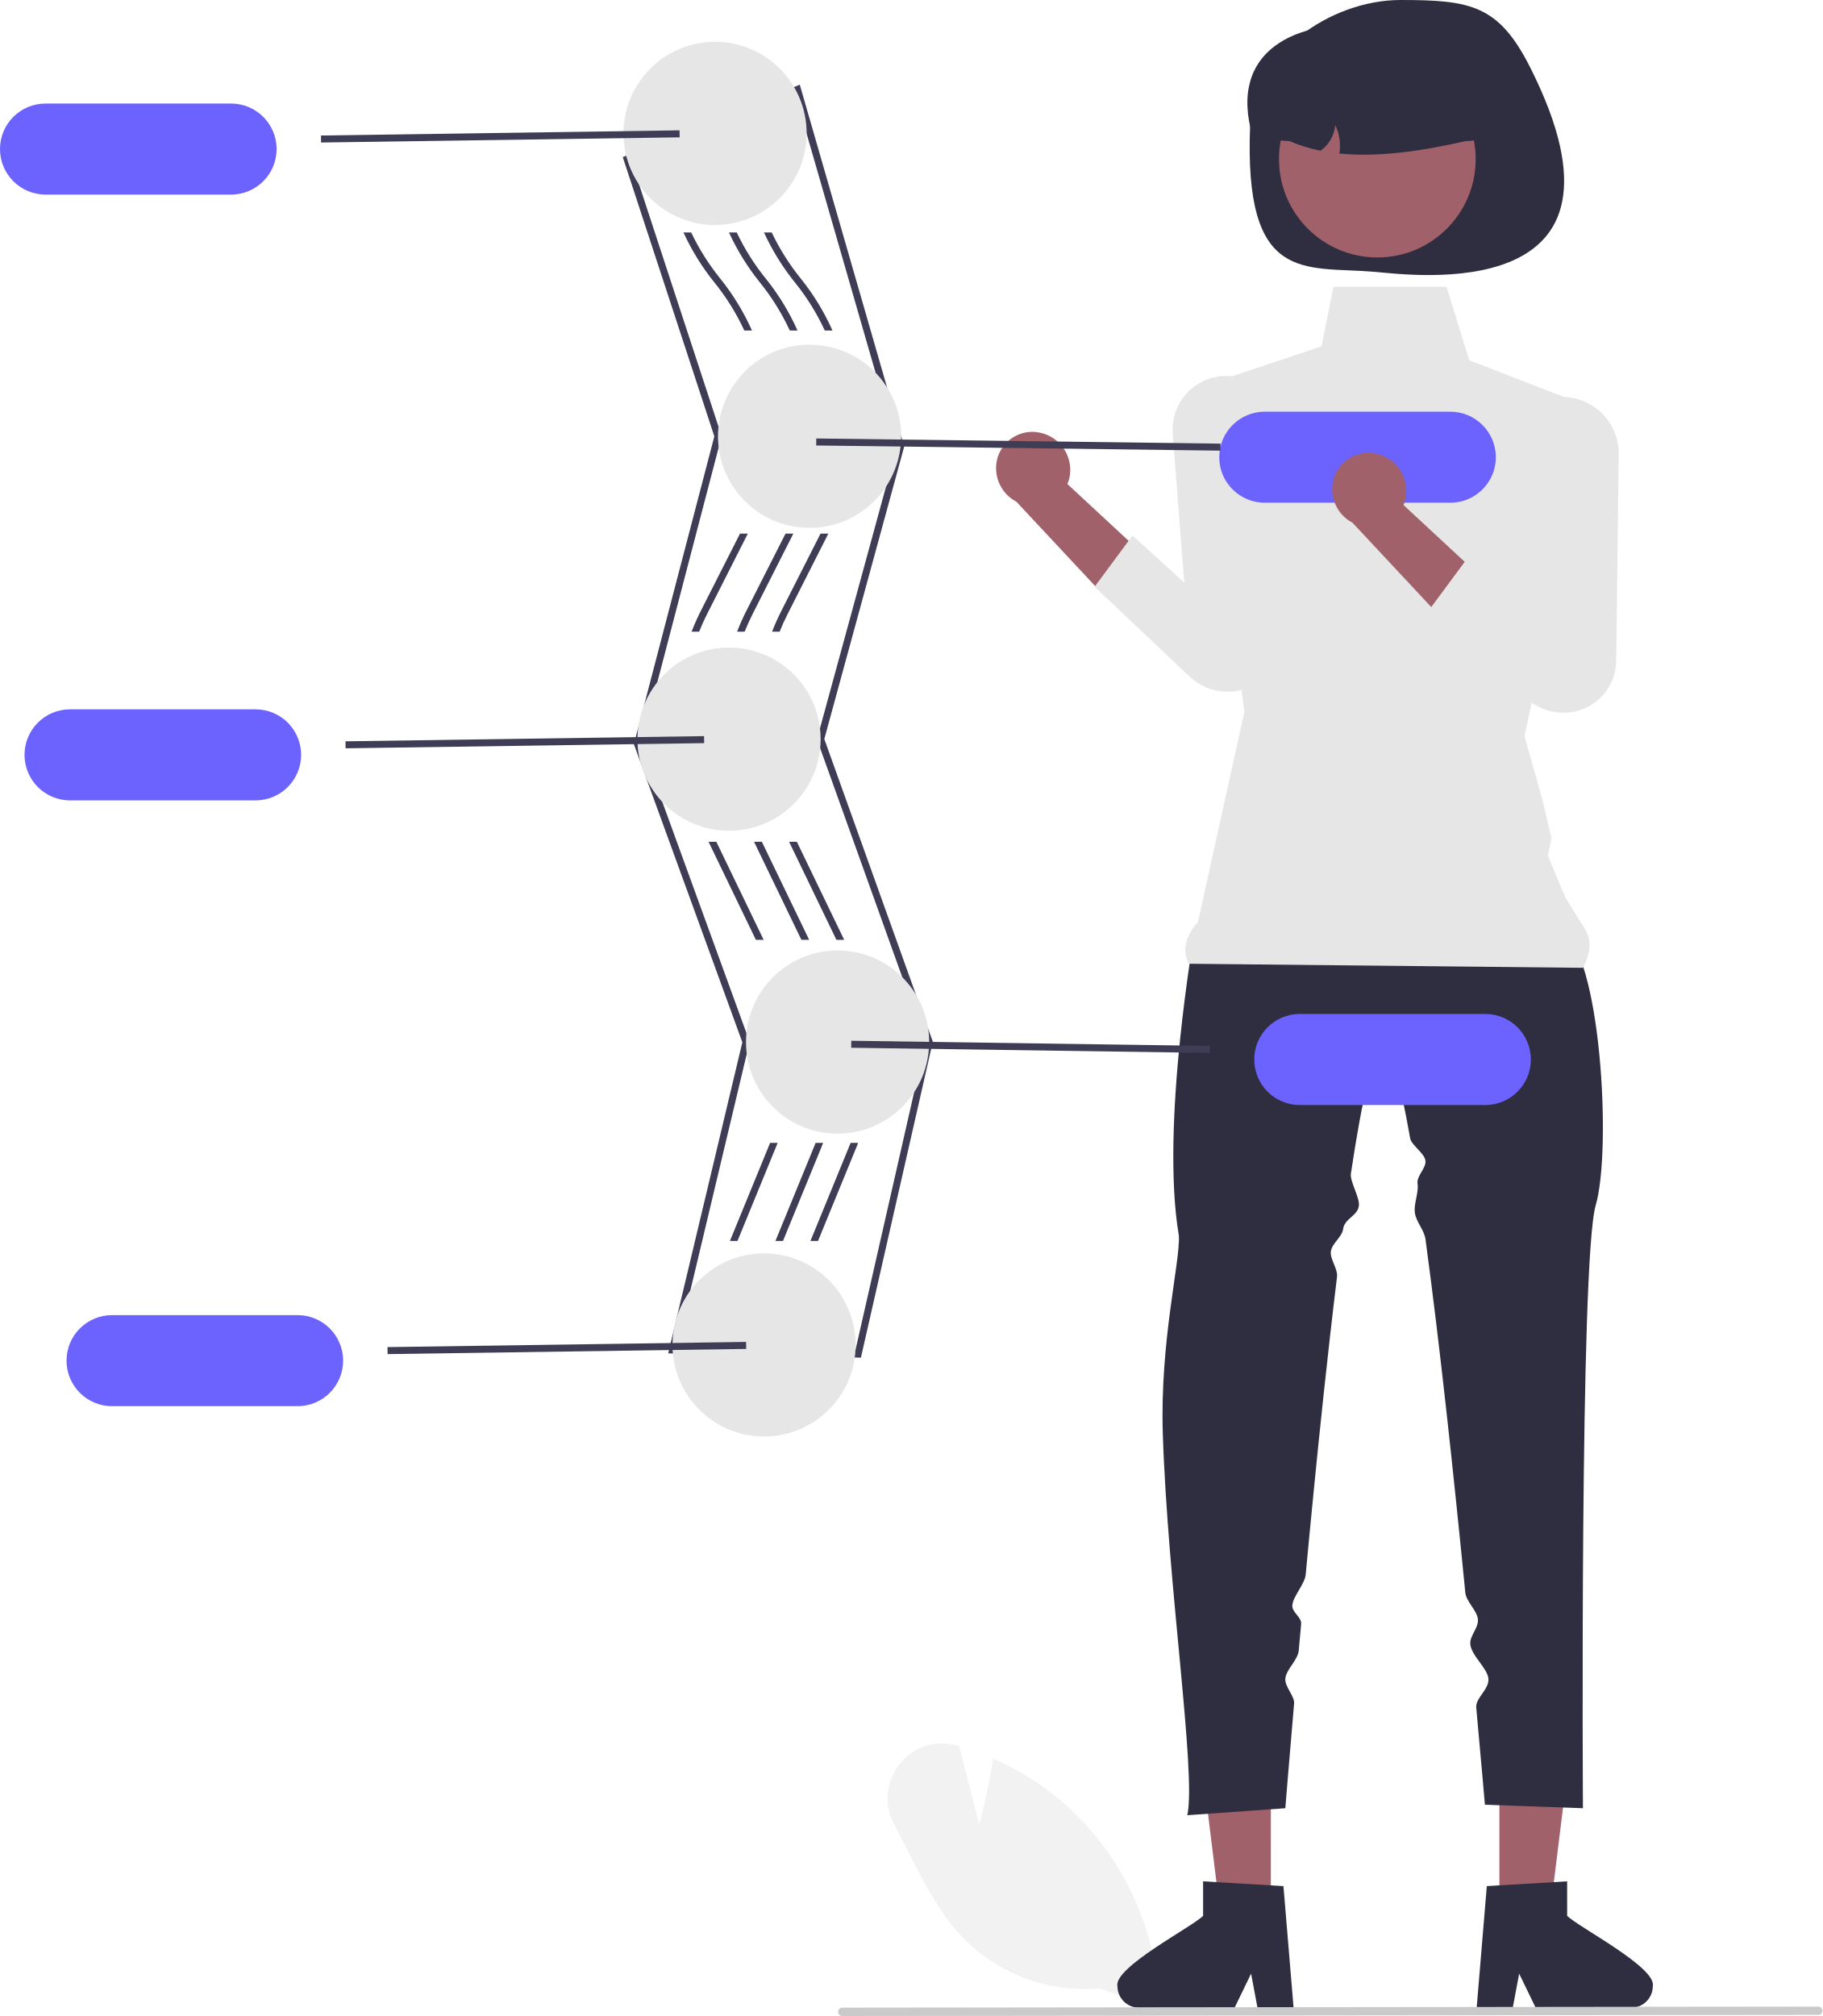
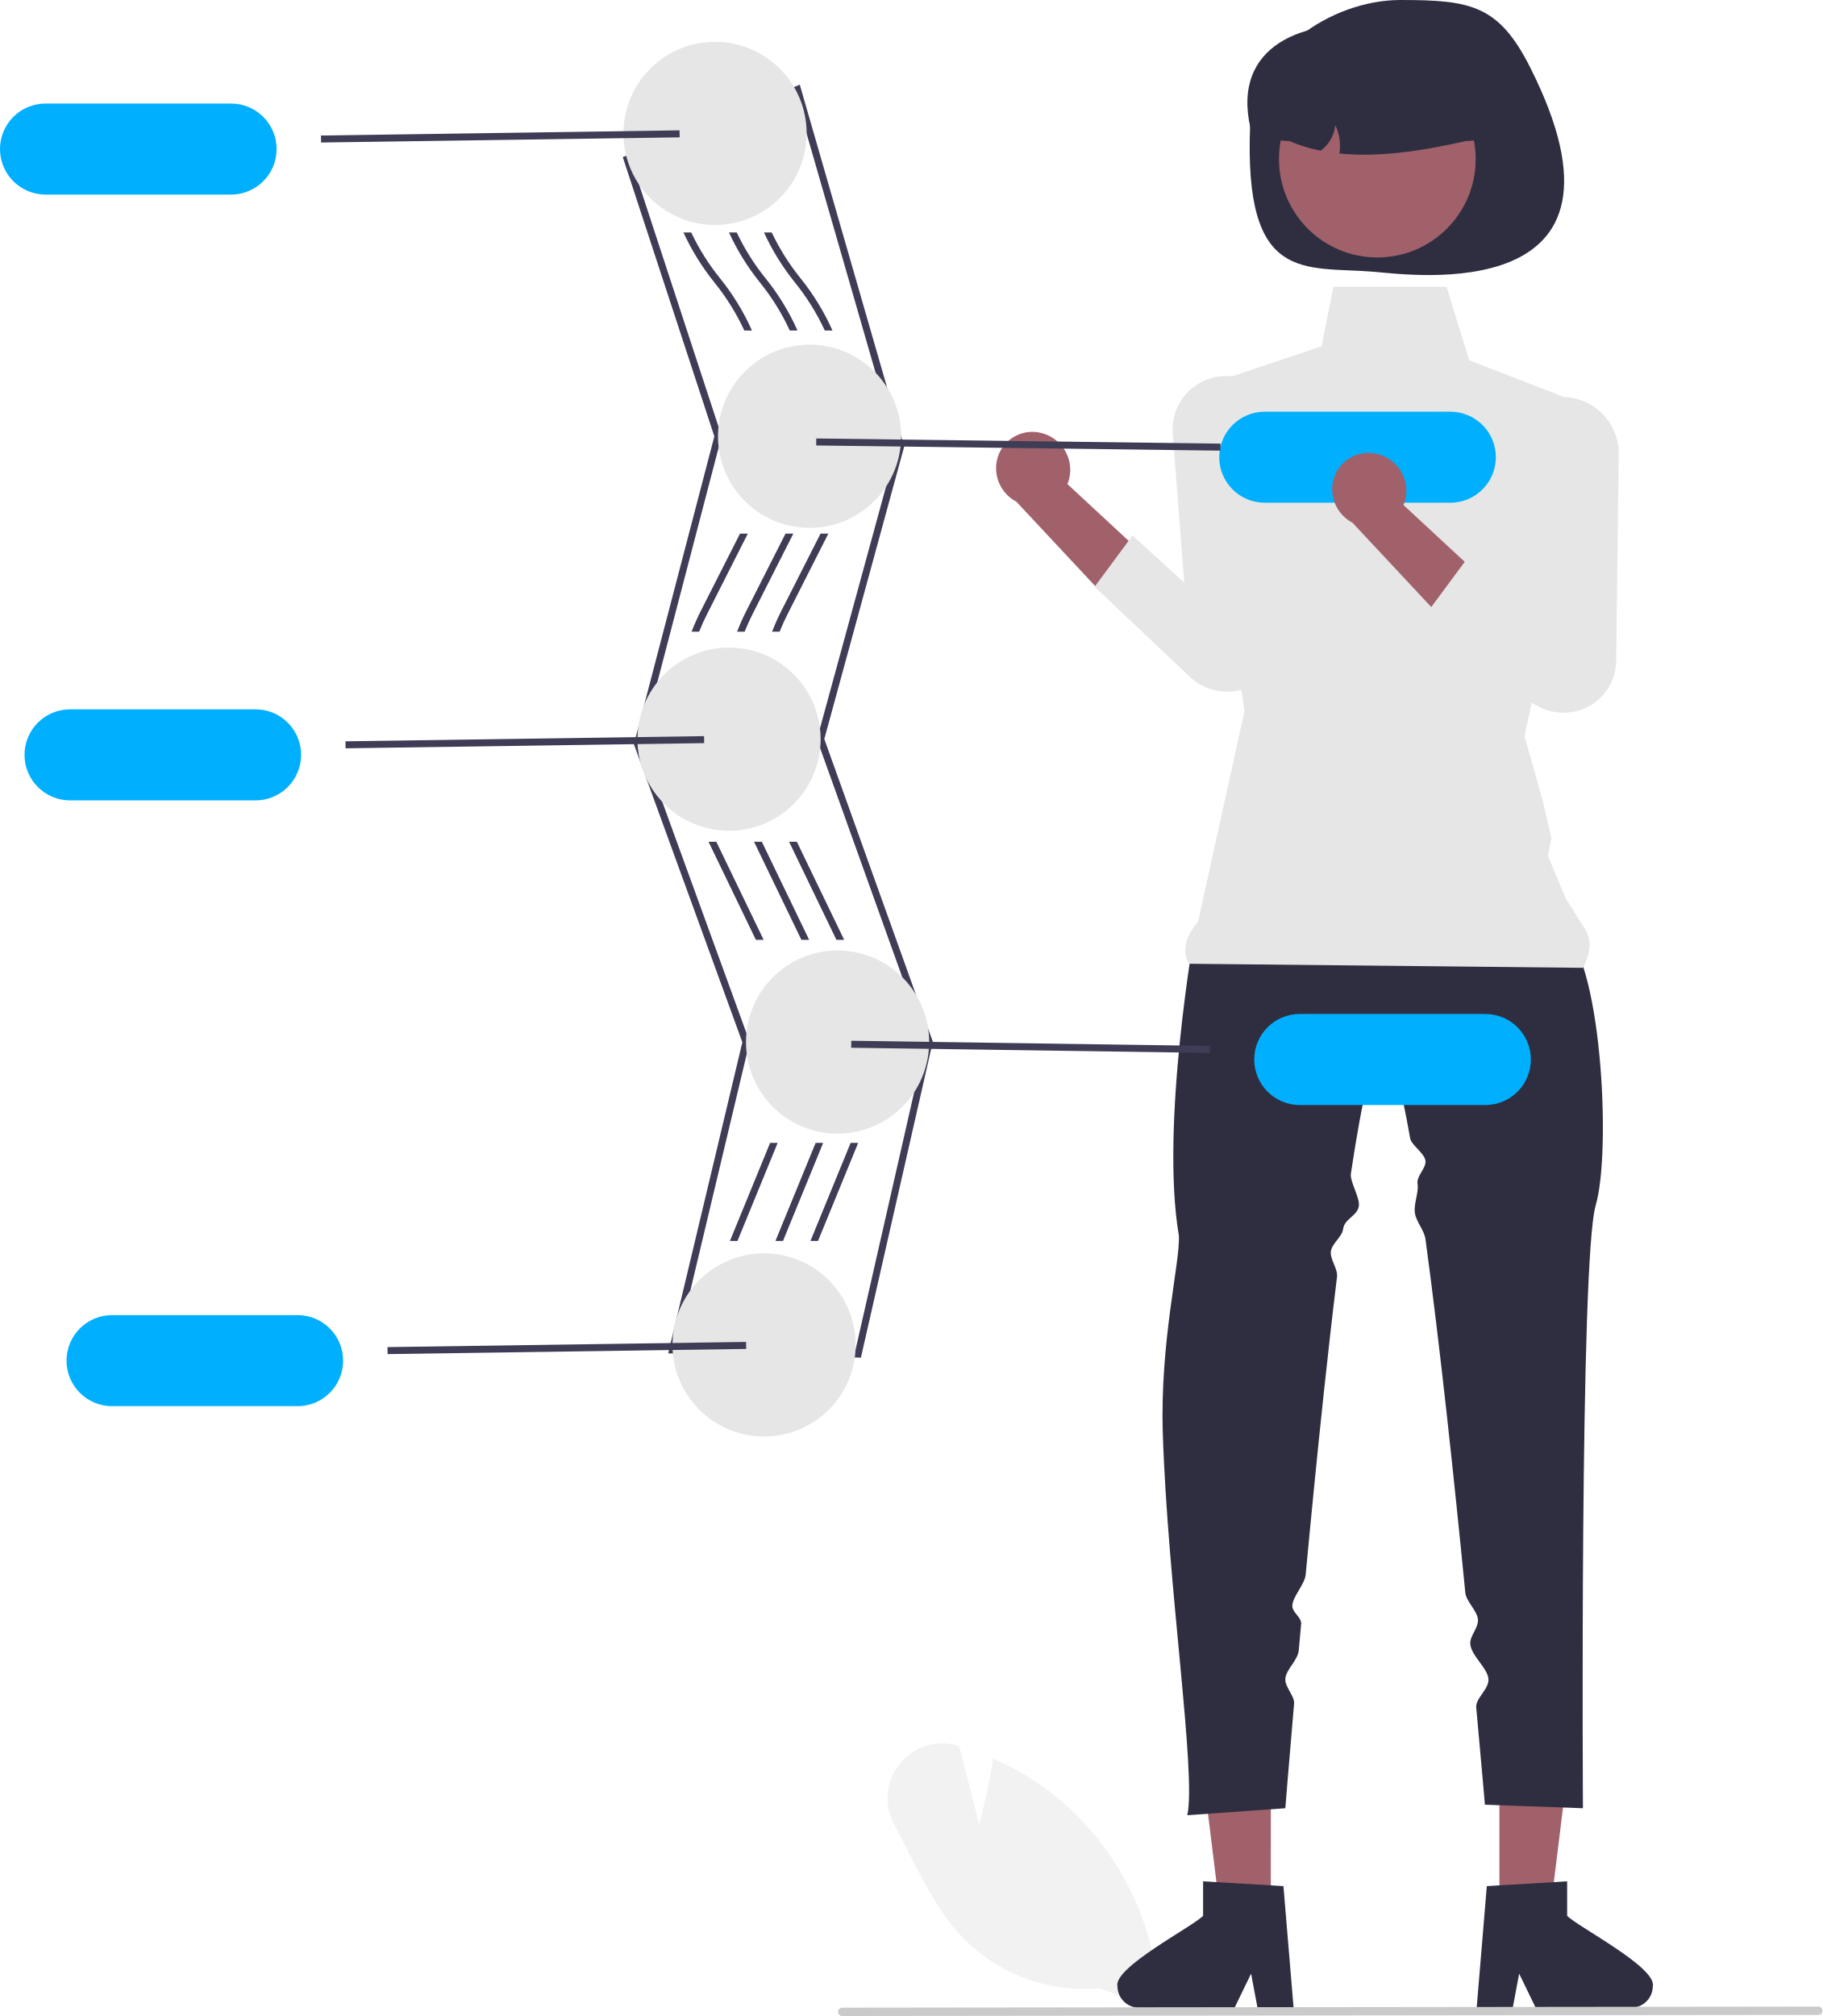
<svg xmlns="http://www.w3.org/2000/svg" data-name="Layer 1" width="520.52" height="575.724" viewBox="0 0 520.52 575.724">
  <path d="M637.266,285.816a10.855,10.855,0,0,1,7.89,12.922,10.413,10.413,0,0,1-.545,1.633l27.767,25.751L653.523,330.554l-23.477-25.133a10.825,10.825,0,0,1-5.535-12.001,10.359,10.359,0,0,1,12.48-7.674Q637.129,285.779,637.266,285.816Z" transform="translate(-339.7398 -162.1381)" fill="#a0616a" />
  <path d="M663.213,315.067l-10.828,14.638,27.132,25.651a15.619,15.619,0,0,0,14.735,3.801h0a14.966,14.966,0,0,0,11.103-14.157l.718-59.045a16.136,16.136,0,0,0-14.947-16.4h0a15.303,15.303,0,0,0-16.43,14.086q-.018.237-.029.475a15.699,15.699,0,0,0,.009,1.691l3.299,42.707Z" transform="translate(-339.7398 -162.1381)" fill="#e6e6e6" />
  <path d="M585.634,549.852l-55.043-1.222,21.177-88.844L520.793,374.676l.079-.302L543.768,286.759l-26.154-79.756,50.559-20.686,29.816,103.383-.074.271L575.178,373.187l30.992,86.428-.065.284Zm-52.524-3.167,50.936,1.132,20.044-88.077-31.008-86.472,22.83-83.553L566.868,189.011l-46.773,19.137,25.758,78.547-.075.285-22.891,87.599,30.966,85.089-.07.291Z" transform="translate(-339.7398 -162.1381)" fill="#3f3d56" />
  <path d="M653.822,729.964a48.675,48.675,0,0,1-39.259-14.645c-6.591-6.949-11.113-15.892-15.487-24.542-1.273-2.517-2.589-5.12-3.928-7.614a15.534,15.534,0,0,1,1.612-17.332,15.272,15.272,0,0,1,16.303-5.209l.638.184,5.744,22.414c.857-3.343,2.696-10.876,3.858-18.256l.098-.618.572.255a78.133,78.133,0,0,1,16.786,10.115,80.529,80.529,0,0,1,30.112,60.643l.015.697Z" transform="translate(-339.7398 -162.1381)" fill="#f2f2f2" />
  <path d="M570.13,200.227a26.132,26.132,0,0,1-12.48,22.28,19.169,19.169,0,0,1-1.77,1,25.78,25.78,0,0,1-6.9,2.4q-1.005.195-2.04.3a24.174,24.174,0,0,1-2.97.18,25.935,25.935,0,0,1-8.36-1.37v-.01a21.238,21.238,0,0,1-2.54-1,26.13,26.13,0,0,1-15.23-22.42c-.02-.45-.03-.91-.03-1.36,0-.21,0-.43.01-.64a26.159,26.159,0,0,1,52.31.64Z" transform="translate(-339.7398 -162.1381)" fill="#e6e6e6" />
  <path d="M597.13,286.727c0,.33-.01.65-.03.98a19.033,19.033,0,0,1-.15,2,26.194,26.194,0,0,1-19.47,22.36c-.8.2-1.6.37-2.42.5a26.247,26.247,0,0,1-4.09.32,25.627,25.627,0,0,1-3.74-.27c-.68-.09-1.36-.22-2.02-.37a25.762,25.762,0,0,1-9.14-4.02c-.57-.39-1.13-.81-1.66-1.25a26.148,26.148,0,0,1,1.29-41.48v-.01a20.118,20.118,0,0,1,1.74-1.15,25.779,25.779,0,0,1,9.69-3.49c.68-.1,1.37-.17,2.06-.21.59-.05,1.18-.07,1.78-.07a26.048,26.048,0,0,1,6.35.78,23.391,23.391,0,0,1,2.38.72A26.137,26.137,0,0,1,597.13,286.727Z" transform="translate(-339.7398 -162.1381)" fill="#e6e6e6" />
  <path d="M574.13,373.227a26.13,26.13,0,0,1-10.72,21.1,18.974,18.974,0,0,1-1.68,1.13,25.25,25.25,0,0,1-6.42,2.87q-.975.3-1.98.51a26.451,26.451,0,0,1-10.78-.01,23.876,23.876,0,0,1-2.55-.68,26.181,26.181,0,0,1-18.16-23.52c-.02-.47-.03-.93-.03-1.4,0-.2,0-.4.01-.6a26.122,26.122,0,0,1,12.86-21.93,22.079,22.079,0,0,1,2.41-1.26,26.023,26.023,0,0,1,10.88-2.37c.24,0,.48,0,.72.02a20.157,20.157,0,0,1,2.06.13,25.488,25.488,0,0,1,7.35,1.89c.63.26,1.24.54,1.84.86A26.131,26.131,0,0,1,574.13,373.227Z" transform="translate(-339.7398 -162.1381)" fill="#e6e6e6" />
  <path d="M605.13,459.677v.05q0,.99-.09,1.95a26.132,26.132,0,0,1-18.91,23.2v.01a22.206,22.206,0,0,1-2.28.54,26.127,26.127,0,0,1-4.88.46,24.617,24.617,0,0,1-3.11-.19c-.67-.07-1.34-.18-2-.31a25.91,25.91,0,0,1-9.68-4.08,21.401,21.401,0,0,1-1.72-1.29,26.151,26.151,0,0,1-2.02-38.75v-.01c.51-.51,1.04-1,1.59-1.46a25.815,25.815,0,0,1,8.71-4.9c.64-.22,1.28-.41,1.94-.57a26.045,26.045,0,0,1,6.29-.76q.57,0,1.14.03c.78.03,1.56.1,2.32.2v.01h.01A26.13,26.13,0,0,1,605.13,459.677Z" transform="translate(-339.7398 -162.1381)" fill="#e6e6e6" />
  <path d="M584.13,546.227a26.16,26.16,0,0,1-52.28,1.43c-.03-.48-.04-.95-.04-1.43,0-.19,0-.38.01-.57a26.124,26.124,0,0,1,13.64-22.41,23.41,23.41,0,0,1,2.68-1.26,25.896,25.896,0,0,1,9.83-1.92q.885,0,1.77.06c.7.05,1.39.12,2.07.22a25.44,25.44,0,0,1,6.99,2.07q.915.405,1.8.9A26.13,26.13,0,0,1,584.13,546.227Z" transform="translate(-339.7398 -162.1381)" fill="#e6e6e6" />
  <path d="M776.86,181.527c34.543,68.685-34.176,59.099-44.579,58.232-20.039-1.67-37.344,3.734-35.477-42.012.82-20.092,22.837-35.609,42.946-35.609S767.825,163.562,776.86,181.527Z" transform="translate(-339.7398 -162.1381)" fill="#2f2e41" />
  <polygon points="428.263 545.794 442.779 545.793 449.685 489.801 428.26 489.802 428.263 545.794" fill="#a0616a" />
  <path d="M787.349,709.239v-9.841l-3.816.233-15.535.92-3.595.221-2.749,32.96-.147,1.767h10.307l.331-1.755,1.497-7.976,3.865,7.976.847,1.755H805.682a6.175,6.175,0,0,0,6.135-6.148C812.971,723.964,790.245,712.319,787.349,709.239Z" transform="translate(-339.7398 -162.1381)" fill="#2f2e41" />
  <polygon points="362.977 545.794 348.461 545.793 341.555 489.801 362.98 489.802 362.977 545.794" fill="#a0616a" />
  <path d="M683.37,709.239v-9.841l3.816.233,15.535.92,3.595.221,2.749,32.96.147,1.767H698.905l-.331-1.755-1.497-7.976-3.865,7.976-.847,1.755H665.038a6.175,6.175,0,0,1-6.135-6.148C657.749,723.964,680.474,712.319,683.37,709.239Z" transform="translate(-339.7398 -162.1381)" fill="#2f2e41" />
  <path d="M681.058,427.625s-9.985,55.897-4.609,87.388c.41,7.514-5.436,30.09-4.59,56.514,1.391,43.434,9.599,96.937,7,109l28-2s.932-11.796,2.498-29.888c.187-2.164-2.703-4.777-2.498-7.112.239-2.724,3.576-5.198,3.838-8.127q.325-3.638.672-7.463c.184-2.027-2.702-3.315-2.509-5.41.238-2.595,3.557-6.013,3.808-8.696,1.525-16.315,3.271-34.119,5.139-51.584,1.227-11.474,2.507-22.802,3.811-33.464.283-2.313-2.043-5.011-1.758-7.256.291-2.295,3.194-4.133,3.486-6.346.412-3.11,4.101-3.733,4.514-6.654.331-2.343-2.614-7.02-2.282-9.223,3.242-21.558,6.461-36.03,9.247-35.826,2.299.168,4.941,10.136,7.676,25.707.345,1.964,4.012,4.208,4.359,6.342.361,2.215-2.598,4.327-2.236,6.707.385,2.531-1.149,5.598-.764,8.293.372,2.604,2.665,4.832,3.036,7.568,4.175,30.75,8.254,69.215,11.365,100.884.243,2.477,3.367,5.16,3.598,7.548.245,2.527-2.404,4.753-2.174,7.163.314,3.29,4.89,6.801,5.174,9.837.281,3.005-3.728,5.537-3.478,8.252,1.554,16.872,2.478,27.748,2.478,27.748l28,1s-.964-156.429,3.645-172.174,1.536-72.43-9.985-78.728S681.058,427.625,681.058,427.625Z" transform="translate(-339.7398 -162.1381)" fill="#2f2e41" />
  <path d="M720.594,244.041l-3.402,17.008L682.86,272.527l12.301,92.837-13.243,60.024c-3.416,3.957-4.721,7.943-2.642,11.976l112.584,1.163c2.12-4.05,2.846-8.039,0-12l-5-8-5-12,1-5-2.529-10.872-1.923-6.805-3.246-11.487,20.193-93.403-35.984-13.943-6.461-20.976Z" transform="translate(-339.7398 -162.1381)" fill="#e6e6e6" />
  <circle cx="393.394" cy="45.437" r="28.089" fill="#a0616a" />
  <path d="M769.625,196.813c-3.37,3.333-6.087,5.602-11.203,5.602-12.94,2.959-25.254,4.668-36.13,3.566a13.458,13.458,0,0,0-1.167-8.076,10.219,10.219,0,0,1-4.201,7.273,43.415,43.415,0,0,1-8.916-2.763,18.597,18.597,0,0,1-11.101-3.66c-5.48-23.639,15.255-31.733,36.775-29.016a40.981,40.981,0,0,1,7.628-.728C757.348,169.011,767.72,179.038,769.625,196.813Z" transform="translate(-339.7398 -162.1381)" fill="#2f2e41" />
  <path d="M566.33,314.527c-.07.16-.15.31-.23.46l-11.37,22.45c-.84,1.67-1.61,3.36-2.31,5.09h-2.15a62.694,62.694,0,0,1,2.67-6l11.16-22Z" transform="translate(-339.7398 -162.1381)" fill="#3f3d56" />
  <path d="M567.52,256.527h-2.2a65.629,65.629,0,0,0-8.49-13.67,67.945,67.945,0,0,1-8.88-14.33h2.22a65.384,65.384,0,0,0,8.22,13.08A67.31,67.31,0,0,1,567.52,256.527Z" transform="translate(-339.7398 -162.1381)" fill="#3f3d56" />
  <polygon points="231.11 268.389 228.89 268.389 215.37 240.389 217.6 240.389 231.11 268.389" fill="#3f3d56" />
  <path d="M572.69,488.527h2.15c-.15.39-.3.77-.46,1.16l-11,26.84h-2.16l11.31-27.6C572.58,488.797,572.64,488.657,572.69,488.527Z" transform="translate(-339.7398 -162.1381)" fill="#3f3d56" />
  <path d="M582.69,488.527h2.15c-.15.39-.3.77-.46,1.16l-11,26.84h-2.16l11.31-27.6C582.58,488.797,582.64,488.657,582.69,488.527Z" transform="translate(-339.7398 -162.1381)" fill="#3f3d56" />
  <path d="M576.33,314.527c-.08.15-.15.31-.23.46l-11.37,22.45q-1.275,2.505-2.31,5.09h-2.16a65.366,65.366,0,0,1,2.68-6l11.16-22Z" transform="translate(-339.7398 -162.1381)" fill="#3f3d56" />
  <path d="M577.51,256.527h-2.19a65.89,65.89,0,0,0-8.49-13.67,67.945,67.945,0,0,1-8.88-14.33h2.21a66.347,66.347,0,0,0,8.23,13.08A67.269,67.269,0,0,1,577.51,256.527Z" transform="translate(-339.7398 -162.1381)" fill="#3f3d56" />
  <polygon points="241.11 268.389 238.89 268.389 225.38 240.389 227.6 240.389 241.11 268.389" fill="#3f3d56" />
  <path d="M559.69,488.527h2.15c-.15.39-.3.77-.46,1.16l-11,26.84h-2.16l11.31-27.6C559.58,488.797,559.64,488.657,559.69,488.527Z" transform="translate(-339.7398 -162.1381)" fill="#3f3d56" />
  <path d="M553.33,314.527c-.08.16-.15.31-.23.46l-11.37,22.45q-1.275,2.505-2.3,5.09h-2.16a65.293,65.293,0,0,1,2.67-6l11.16-22Z" transform="translate(-339.7398 -162.1381)" fill="#3f3d56" />
  <path d="M554.52,256.527h-2.19a65.673,65.673,0,0,0-8.5-13.67,68.198,68.198,0,0,1-8.88-14.33h2.21a66.175,66.175,0,0,0,8.23,13.08A67.769,67.769,0,0,1,554.52,256.527Z" transform="translate(-339.7398 -162.1381)" fill="#3f3d56" />
  <polygon points="204.6 240.389 218.11 268.389 215.89 268.389 202.37 240.389 204.6 240.389" fill="#3f3d56" />
-   <path d="M405.74,191.707h-53a13,13,0,1,0,0,26h53a13,13,0,0,0,0-26Z" transform="translate(-339.7398 -162.1381)" fill="#6c63ff" />
+   <path d="M405.74,191.707h-53a13,13,0,1,0,0,26h53a13,13,0,0,0,0-26Z" transform="translate(-339.7398 -162.1381)" fill="#00b0ff" />
  <rect x="431.424" y="200.095" width="102.43" height="2" transform="matrix(0.9999, -0.01444, 0.01444, 0.9999, -342.5941, -155.1459)" fill="#3f3d56" />
-   <path d="M424.74,537.707h-53a13,13,0,1,0,0,26h53a13,13,0,0,0,0-26Z" transform="translate(-339.7398 -162.1381)" fill="#6c63ff" />
+   <path d="M424.74,537.707h-53a13,13,0,1,0,0,26h53a13,13,0,0,0,0-26Z" transform="translate(-339.7398 -162.1381)" fill="#00b0ff" />
  <rect x="450.424" y="546.095" width="102.43" height="2" transform="matrix(0.9999, -0.01444, 0.01444, 0.9999, -347.5897, -154.8354)" fill="#3f3d56" />
-   <path d="M412.74,364.707h-53a13,13,0,1,0,0,26h53a13,13,0,0,0,0-26Z" transform="translate(-339.7398 -162.1381)" fill="#6c63ff" />
+   <path d="M412.74,364.707h-53a13,13,0,1,0,0,26h53a13,13,0,0,0,0-26Z" transform="translate(-339.7398 -162.1381)" fill="#00b0ff" />
  <rect x="438.424" y="373.095" width="102.43" height="2" transform="matrix(0.9999, -0.01444, 0.01444, 0.9999, -345.0922, -155.0268)" fill="#3f3d56" />
-   <path d="M753.98,279.707h-53a13,13,0,0,0,0,26h53a13,13,0,0,0,0-26Z" transform="translate(-339.7398 -162.1381)" fill="#6c63ff" />
+   <path d="M753.98,279.707h-53a13,13,0,0,0,0,26h53a13,13,0,0,0,0-26Z" transform="translate(-339.7398 -162.1381)" fill="#00b0ff" />
  <polygon points="348.585 128.696 233.117 127.217 233.146 125.217 348.614 126.696 348.585 128.696" fill="#3f3d56" />
-   <path d="M763.98,451.707h-53a13,13,0,0,0,0,26h53a13,13,0,0,0,0-26Z" transform="translate(-339.7398 -162.1381)" fill="#6c63ff" />
+   <path d="M763.98,451.707h-53a13,13,0,0,0,0,26h53a13,13,0,0,0,0-26Z" transform="translate(-339.7398 -162.1381)" fill="#00b0ff" />
  <rect x="633.081" y="409.88" width="2" height="102.43" transform="translate(-175.8645 926.3111) rotate(-89.17239)" fill="#3f3d56" />
  <path d="M859.069,737.555l-278.75.307a1.191,1.191,0,1,1,0-2.381l278.75-.307a1.191,1.191,0,1,1,0,2.381Z" transform="translate(-339.7398 -162.1381)" fill="#cacaca" />
  <path d="M733.266,291.816a10.855,10.855,0,0,1,7.89,12.922,10.413,10.413,0,0,1-.545,1.633l27.767,25.751L749.523,336.554l-23.477-25.133a10.825,10.825,0,0,1-5.535-12.001,10.359,10.359,0,0,1,12.48-7.674Q733.129,291.779,733.266,291.816Z" transform="translate(-339.7398 -162.1381)" fill="#a0616a" />
  <path d="M759.213,321.067l-10.828,14.638,27.132,25.651a15.619,15.619,0,0,0,14.735,3.801h0a14.966,14.966,0,0,0,11.103-14.157l.718-59.045a16.136,16.136,0,0,0-14.947-16.4h0a15.303,15.303,0,0,0-16.43,14.086q-.018.237-.029.475a15.699,15.699,0,0,0,.009,1.691l3.299,42.707Z" transform="translate(-339.7398 -162.1381)" fill="#e6e6e6" />
</svg>
